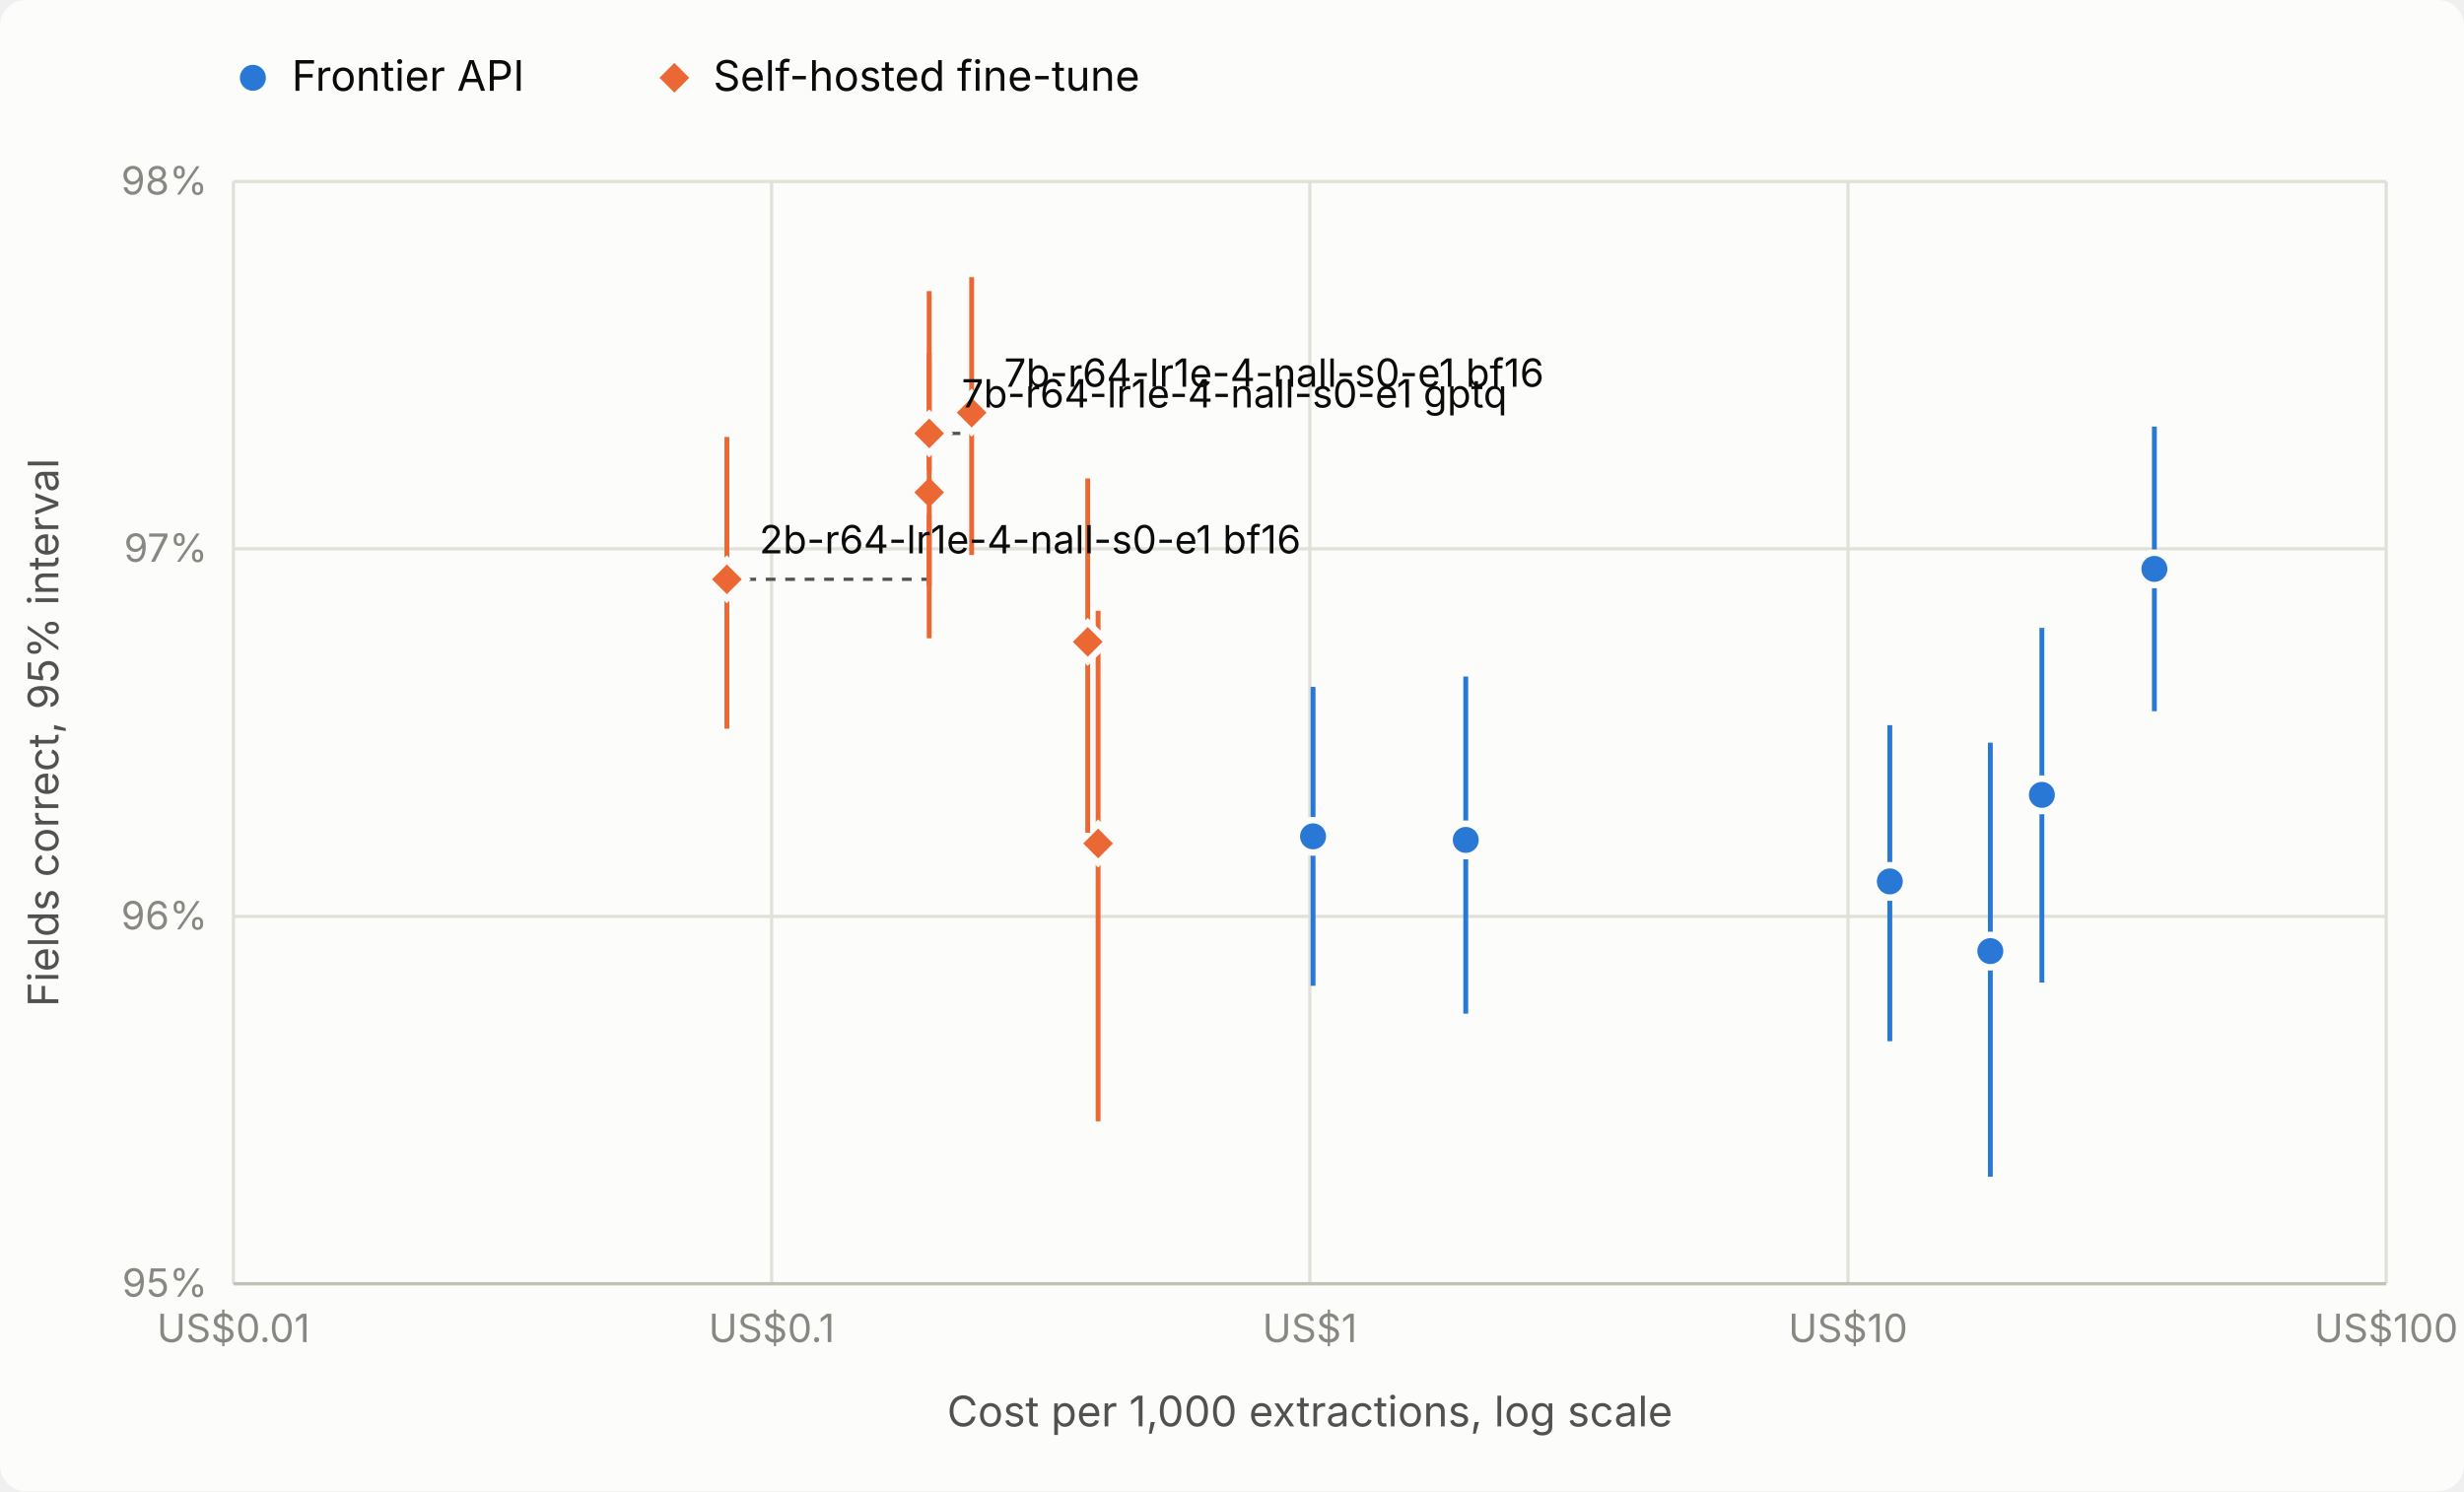
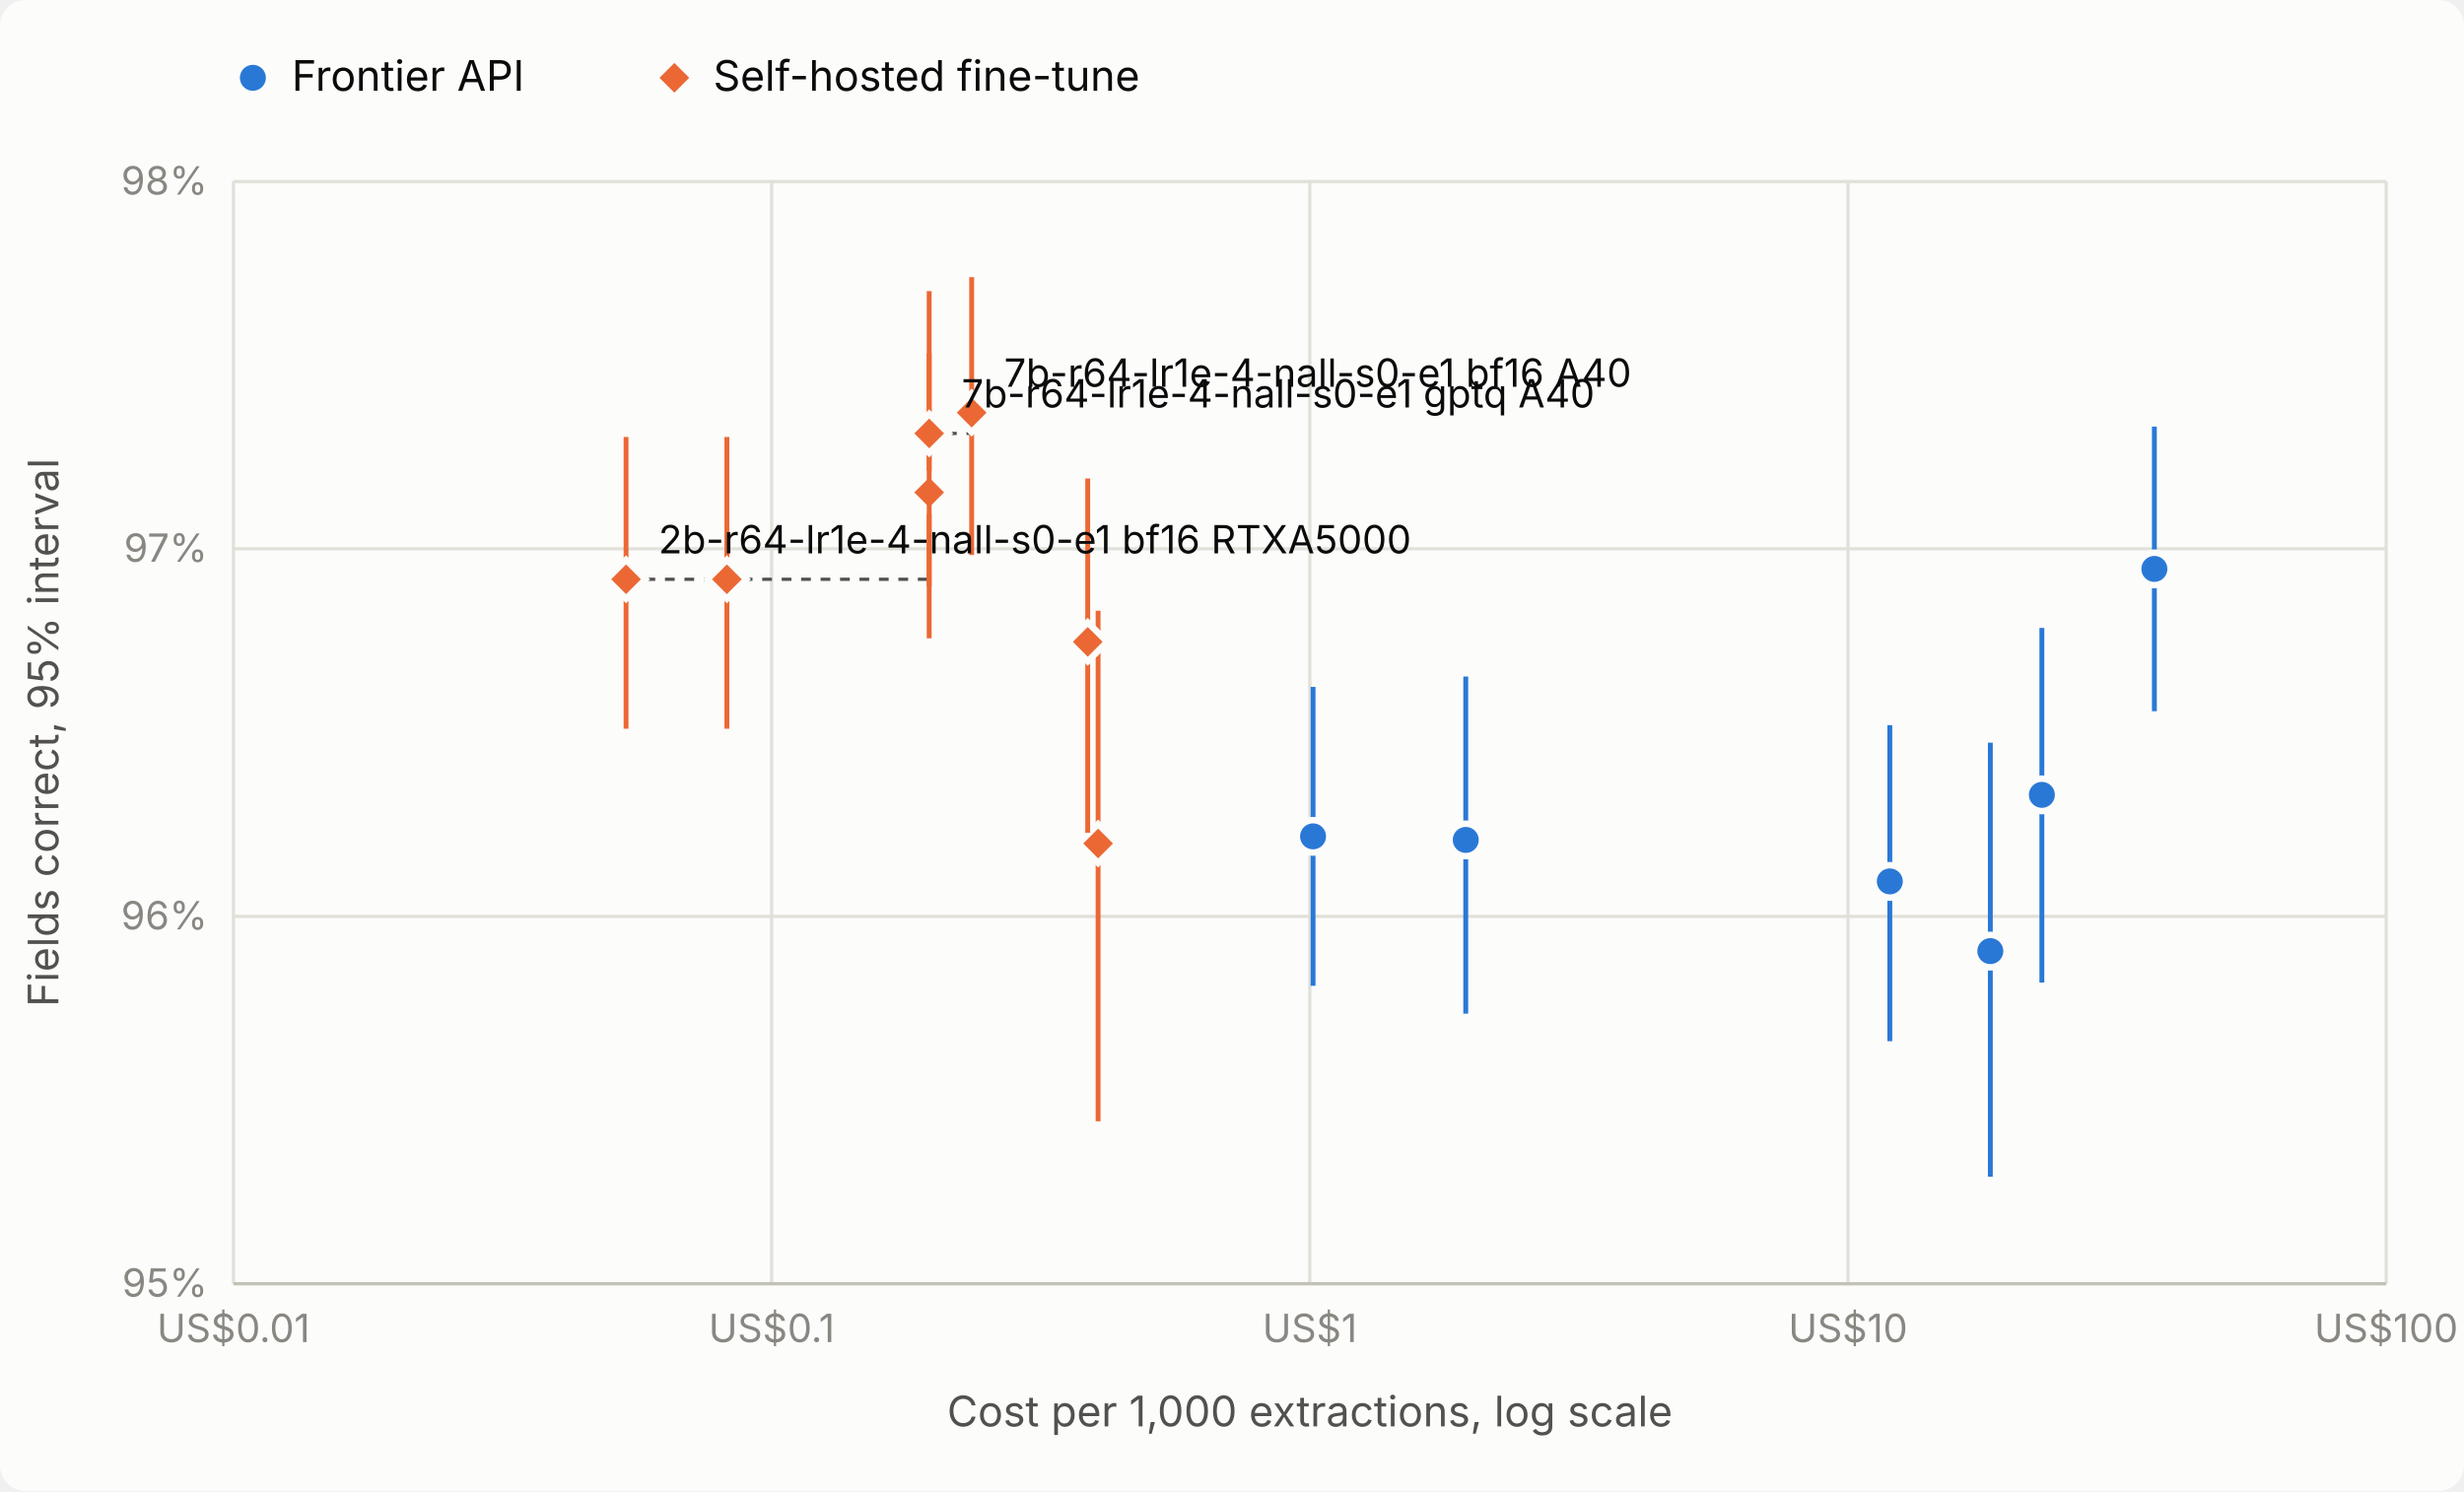
<svg xmlns="http://www.w3.org/2000/svg" viewBox="0 0 760 460" width="760" height="460" class="c" role="img" aria-labelledby="title desc">
  <style>
.c { font-family: system-ui, -apple-system, "Segoe UI", sans-serif; }
.surface { fill: #fcfcfb; }
.grid { stroke: #e1e0d9; stroke-width: 1; }
.axis { stroke: #c3c2b7; stroke-width: 1; }
.ink { fill: #0b0b0b; }
.ink2 { fill: #52514e; }
.muted { fill: #898781; font-variant-numeric: tabular-nums; }
.s1 { fill: #2a78d6; } .s1l { stroke: #2a78d6; }
.s2 { fill: #eb6834; } .s2l { stroke: #eb6834; }
.ring { stroke: #fcfcfb; stroke-width: 2; }
.front { fill: none; stroke: #52514e; stroke-width: 1; stroke-dasharray: 3 3; }
@media (prefers-color-scheme: dark) {
  .surface { fill: #1a1a19; }
  .grid { stroke: #2c2c2a; }
  .axis { stroke: #383835; }
  .ink { fill: #ffffff; }
  .ink2 { fill: #c3c2b7; }
  .s1 { fill: #3987e5; } .s1l { stroke: #3987e5; }
  .s2 { fill: #d95926; } .s2l { stroke: #d95926; }
  .ring { stroke: #1a1a19; }
  .front { stroke: #c3c2b7; }
}
</style>
  <rect class="surface" width="760" height="460" rx="8" />
  <line class="grid" x1="72.0" y1="56" x2="72.0" y2="396" />
  <text class="muted" x="72.0" y="414" font-size="12" text-anchor="middle">US$0.01</text>
  <line class="grid" x1="238.0" y1="56" x2="238.0" y2="396" />
  <text class="muted" x="238.0" y="414" font-size="12" text-anchor="middle">US$0.1</text>
  <line class="grid" x1="404.0" y1="56" x2="404.0" y2="396" />
  <text class="muted" x="404.0" y="414" font-size="12" text-anchor="middle">US$1</text>
  <line class="grid" x1="570.0" y1="56" x2="570.0" y2="396" />
  <text class="muted" x="570.0" y="414" font-size="12" text-anchor="middle">US$10</text>
  <line class="grid" x1="736.0" y1="56" x2="736.0" y2="396" />
  <text class="muted" x="736.0" y="414" font-size="12" text-anchor="middle">US$100</text>
  <line class="grid" x1="72" y1="396.0" x2="736" y2="396.0" />
  <text class="muted" x="64" y="400.0" font-size="12" text-anchor="end">95%</text>
  <line class="grid" x1="72" y1="282.7" x2="736" y2="282.7" />
  <text class="muted" x="64" y="286.7" font-size="12" text-anchor="end">96%</text>
  <line class="grid" x1="72" y1="169.3" x2="736" y2="169.3" />
  <text class="muted" x="64" y="173.3" font-size="12" text-anchor="end">97%</text>
  <line class="grid" x1="72" y1="56.0" x2="736" y2="56.0" />
  <text class="muted" x="64" y="60.0" font-size="12" text-anchor="end">98%</text>
  <line class="axis" x1="72" y1="396" x2="736" y2="396" />
  <text class="ink2" x="404.0" y="440" font-size="13" text-anchor="middle">Cost per 1,000 extractions, log scale</text>
  <text class="ink2" font-size="13" text-anchor="middle" transform="translate(18 226.0) rotate(-90)">Fields correct, 95% interval</text>
  <circle class="s1 ring" cx="78" cy="24" r="5" />
  <text class="ink" x="90" y="28" font-size="13">Frontier API</text>
  <path class="s2 ring" d="M208.0,18.0L214.0,24.0L208.0,30.0L202.0,24.0Z" />
  <text class="ink" x="220" y="28" font-size="13">Self-hosted fine-tune</text>
-   <path class="front" d="M224.2,178.7H286.6V133.7H299.7V127.3" />
+   <path class="front" d="M193.1,178.7H286.6V133.7H299.7V127.3" />
  <g>
    <line class="s1l" stroke-width="1.5" x1="405.0" y1="304.1" x2="405.0" y2="211.9" />
    <circle class="s1 ring" cx="405.0" cy="258.0" r="5" />
  </g>
  <g>
    <line class="s1l" stroke-width="1.5" x1="452.1" y1="312.7" x2="452.1" y2="208.7" />
    <circle class="s1 ring" cx="452.1" cy="259.1" r="5" />
  </g>
  <g>
    <line class="s1l" stroke-width="1.5" x1="582.9" y1="321.2" x2="582.9" y2="223.7" />
    <circle class="s1 ring" cx="582.9" cy="271.9" r="5" />
  </g>
  <g>
    <line class="s1l" stroke-width="1.5" x1="613.9" y1="363.0" x2="613.9" y2="229.1" />
    <circle class="s1 ring" cx="613.9" cy="293.4" r="5" />
  </g>
  <g>
    <line class="s1l" stroke-width="1.5" x1="629.8" y1="303.1" x2="629.8" y2="193.7" />
    <circle class="s1 ring" cx="629.8" cy="245.2" r="5" />
  </g>
  <g>
    <line class="s1l" stroke-width="1.5" x1="664.5" y1="219.4" x2="664.5" y2="131.6" />
    <circle class="s1 ring" cx="664.5" cy="175.5" r="5" />
  </g>
  <g>
    <line class="s2l" stroke-width="1.5" x1="224.2" y1="224.8" x2="224.2" y2="134.8" />
    <path class="s2 ring" d="M224.2,172.7L230.2,178.7L224.2,184.7L218.2,178.7Z" />
  </g>
  <g>
+     <line class="s2l" stroke-width="1.5" x1="193.1" y1="224.8" x2="193.1" y2="134.8" />
+     <path class="s2 ring" d="M193.1,172.7L199.1,178.7L193.1,184.7L187.1,178.7Z" />
+   </g>
+   <g>
    <line class="s2l" stroke-width="1.5" x1="338.7" y1="345.9" x2="338.7" y2="188.4" />
    <path class="s2 ring" d="M338.7,254.2L344.7,260.2L338.7,266.2L332.7,260.2Z" />
  </g>
  <g>
    <line class="s2l" stroke-width="1.5" x1="335.5" y1="256.9" x2="335.5" y2="147.6" />
    <path class="s2 ring" d="M335.5,192.0L341.5,198.0L335.5,204.0L329.5,198.0Z" />
  </g>
  <g>
    <line class="s2l" stroke-width="1.5" x1="286.6" y1="196.9" x2="286.6" y2="109.0" />
    <path class="s2 ring" d="M286.6,145.9L292.6,151.9L286.6,157.9L280.6,151.9Z" />
  </g>
  <g>
    <line class="s2l" stroke-width="1.5" x1="299.7" y1="171.2" x2="299.7" y2="85.5" />
    <path class="s2 ring" d="M299.7,121.3L305.7,127.3L299.7,133.3L293.7,127.3Z" />
  </g>
  <g>
    <line class="s2l" stroke-width="1.5" x1="286.6" y1="180.9" x2="286.6" y2="89.8" />
    <path class="s2 ring" d="M286.6,127.7L292.6,133.7L286.6,139.7L280.6,133.7Z" />
  </g>
-   <text class="ink" x="234.2" y="170.7" font-size="12" text-anchor="start">2b-r64-lr1e-4-nall-s0-e1 bf16</text>
-   <text class="ink" x="296.6" y="125.7" font-size="12" text-anchor="start">7b-r64-lr1e-4-nall-s0-e1 gptq</text>
-   <text class="ink" x="309.7" y="119.3" font-size="12" text-anchor="start">7b-r64-lr1e-4-nall-s0-e1 bf16</text>
+   <text class="ink" x="203.1" y="170.7" font-size="12" text-anchor="start">2b-r64-lr1e-4-nall-s0-e1 bf16 RTXA5000</text>
+   <text class="ink" x="296.6" y="125.7" font-size="12" text-anchor="start">7b-r64-lr1e-4-nall-s0-e1 gptq A40</text>
+   <text class="ink" x="309.7" y="119.3" font-size="12" text-anchor="start">7b-r64-lr1e-4-nall-s0-e1 bf16 A40</text>
</svg>
